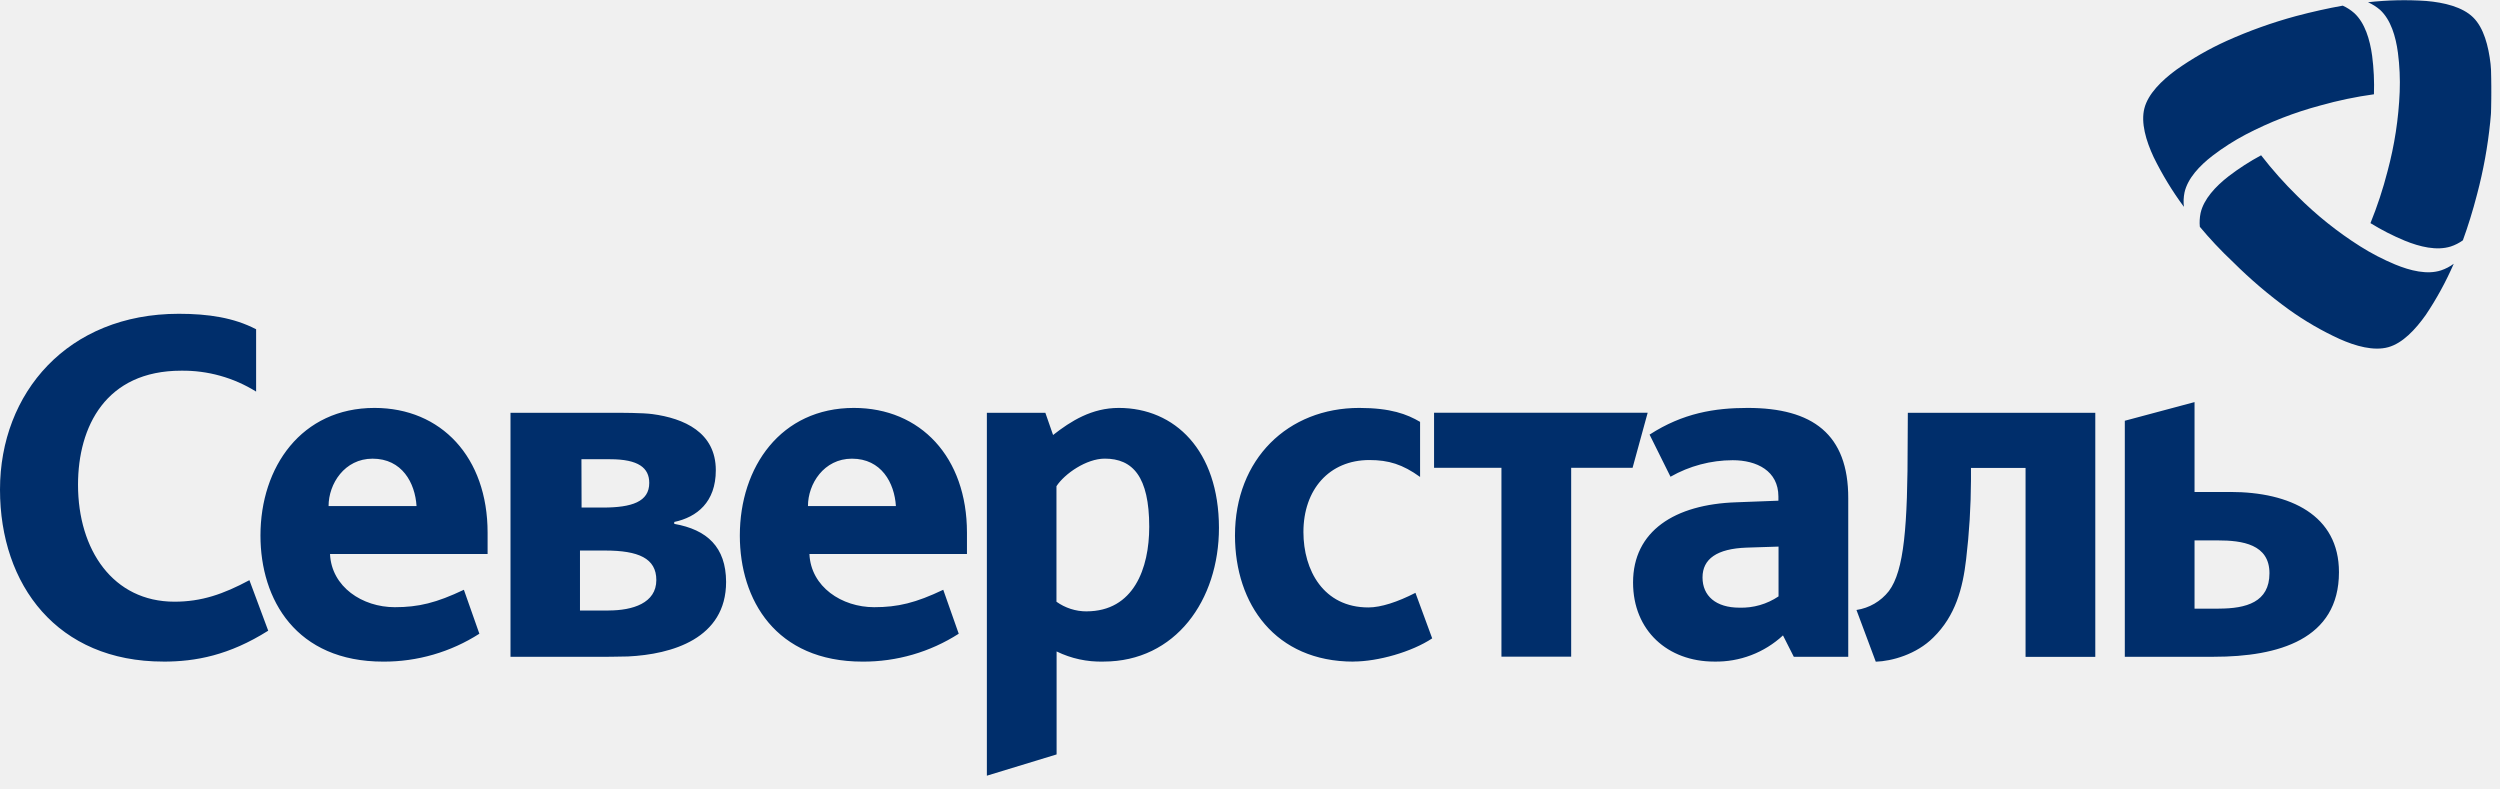
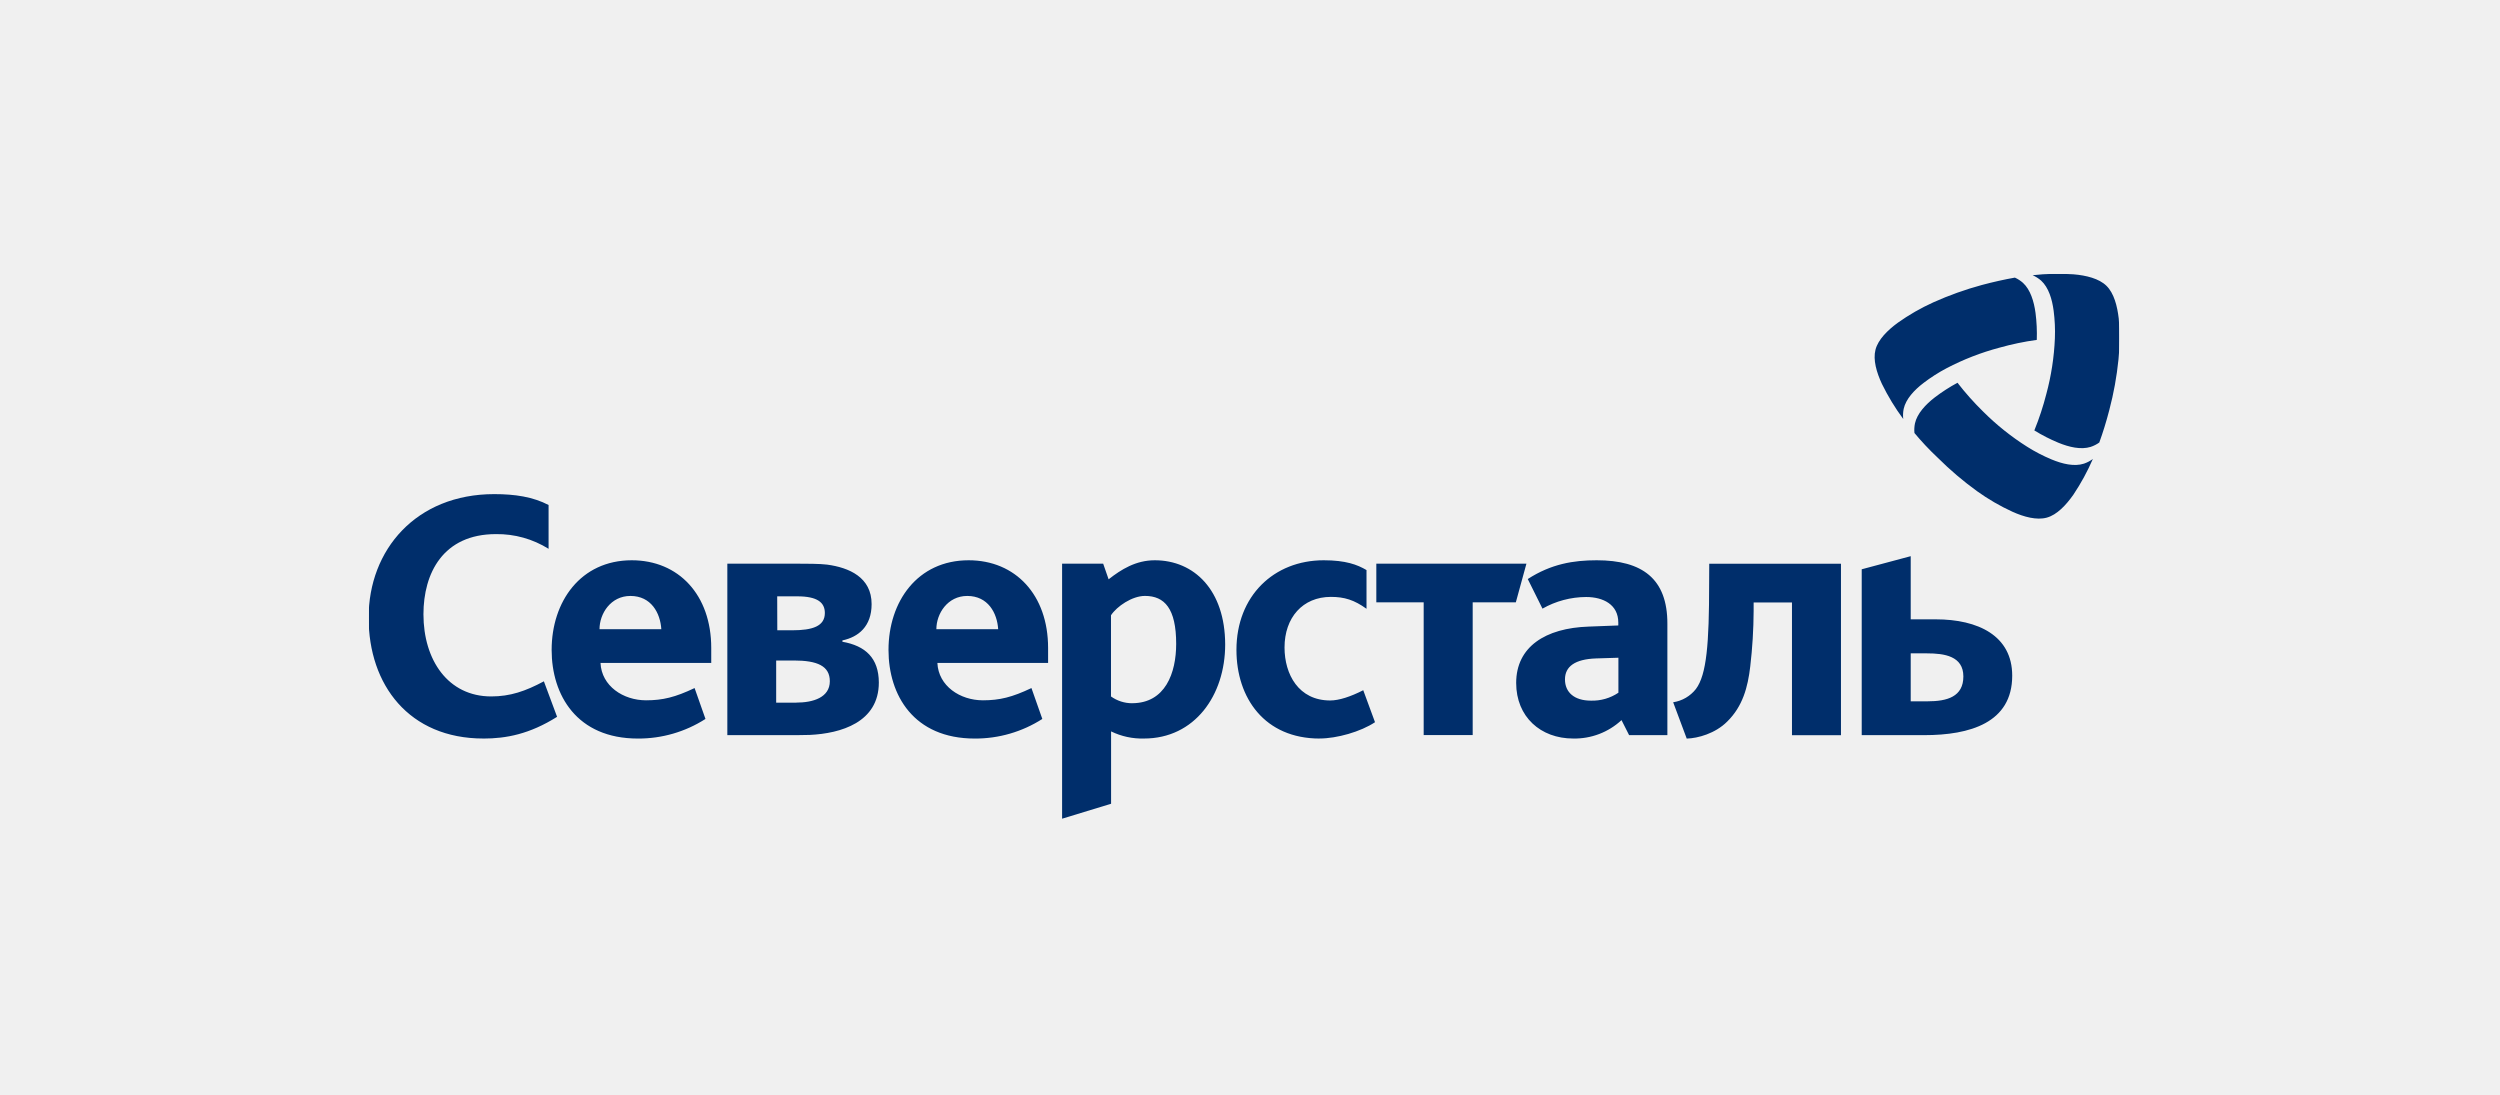
- <svg xmlns="http://www.w3.org/2000/svg" width="130" height="41" viewBox="0 0 130 41" fill="none">
-   <g clip-path="url(#clip0_636_3286)">
-     <mask id="mask0_636_3286" style="mask-type:luminance" maskUnits="userSpaceOnUse" x="0" y="0" width="130" height="41">
-       <path d="M129.57 0H0V40.411H129.57V0Z" fill="white" />
+ <svg xmlns="http://www.w3.org/2000/svg" width="185" height="81" viewBox="0 0 185 81" fill="none">
+   <g clip-path="url(#clip0_636_3285)">
+     <mask id="mask0_636_3285" style="mask-type:luminance" maskUnits="userSpaceOnUse" x="27" y="20" width="130" height="41">
+       <path d="M156.848 20.249H27.277V60.66H156.848V20.249Z" fill="white" />
    </mask>
-     <g mask="url(#mask0_636_3286)">
-       <path d="M8.493 34.402C2.989 34.402 0 30.432 0 25.457C0 20.43 3.519 16.317 9.296 16.317C10.83 16.317 12.163 16.518 13.318 17.122V20.363C12.15 19.635 10.799 19.258 9.423 19.276C5.504 19.276 4.057 22.176 4.057 25.207C4.057 28.599 5.881 31.288 9.072 31.288C10.479 31.288 11.61 30.898 12.969 30.169L13.947 32.796C11.912 34.078 10.176 34.404 8.493 34.404V34.402ZM70.384 34.404C66.314 34.404 64.219 31.415 64.219 27.845C64.219 23.857 66.984 21.212 70.679 21.212C72.311 21.212 73.166 21.538 73.844 21.937V24.801C72.938 24.148 72.212 23.922 71.207 23.922C69.12 23.922 67.778 25.456 67.778 27.666C67.778 29.651 68.819 31.587 71.156 31.587C71.808 31.587 72.673 31.304 73.603 30.827L74.474 33.195C73.416 33.898 71.657 34.4 70.376 34.4L70.384 34.404ZM81.701 24.324V34.148H78.075V24.326H74.571V21.462H85.679L84.894 24.326L81.701 24.324ZM99.199 22.943C99.199 27.365 99.018 29.676 98.22 30.738C97.805 31.268 97.202 31.619 96.536 31.719L97.54 34.408C98.371 34.382 99.652 34.031 100.532 33.151C101.688 32.02 102.064 30.588 102.239 29.08C102.401 27.712 102.485 26.336 102.491 24.959V24.332H105.329V34.156H108.955V21.465H99.207L99.199 22.943ZM58.177 21.212C56.77 21.212 55.69 21.892 54.76 22.62L54.358 21.464H51.317V40.336L54.943 39.23V33.875C55.701 34.245 56.538 34.426 57.381 34.402C61.125 34.402 63.386 31.212 63.386 27.443C63.378 23.422 61.094 21.212 58.177 21.212ZM56.495 31.792C55.936 31.791 55.391 31.615 54.936 31.29V25.282C55.364 24.629 56.495 23.849 57.448 23.849C58.899 23.849 59.76 24.779 59.76 27.394C59.76 29.551 58.957 31.79 56.495 31.79V31.792ZM90.88 21.212C89.17 21.212 87.515 21.476 85.778 22.6L86.866 24.79C87.852 24.229 88.966 23.933 90.1 23.931C91.355 23.931 92.477 24.486 92.477 25.82V26.036L90.284 26.119C87.082 26.226 84.919 27.615 84.919 30.289C84.919 32.801 86.732 34.402 89.136 34.402C90.46 34.43 91.743 33.942 92.715 33.041L93.277 34.152H96.109V25.911C96.116 22.571 94.246 21.212 90.88 21.212ZM92.484 31.012C91.885 31.415 91.175 31.62 90.454 31.599C89.223 31.599 88.531 30.985 88.531 30.026C88.531 29.067 89.277 28.53 90.828 28.476L92.484 28.423V31.012ZM115.976 25.584H114.116V20.909L110.49 21.879V34.152H115.118C118.484 34.152 121.626 33.246 121.626 29.754C121.63 26.79 119.092 25.582 115.976 25.582V25.584ZM115.372 31.65H114.116V28.101H115.323C116.603 28.101 118.012 28.302 118.012 29.808C118.012 31.315 116.804 31.648 115.372 31.648V31.65ZM35.061 27.243V27.142C36.241 26.891 37.222 26.112 37.222 24.453C37.222 22.474 35.56 21.752 33.926 21.533C33.426 21.465 32.329 21.464 31.718 21.464H26.546V34.154H30.897C31.377 34.154 32.093 34.154 32.652 34.136C34.936 34.027 37.757 33.211 37.757 30.258C37.75 28.447 36.769 27.542 35.061 27.241V27.243ZM30.235 23.88H31.725C33.207 23.88 33.761 24.334 33.761 25.113C33.761 26.092 32.855 26.393 31.348 26.393H30.242L30.235 23.88ZM31.642 31.746H30.159V28.628H31.466C33.199 28.628 34.129 29.031 34.129 30.162C34.129 31.364 32.898 31.745 31.642 31.745V31.746ZM25.355 27.696C25.355 23.775 22.942 21.212 19.474 21.212C15.68 21.212 13.544 24.277 13.544 27.847C13.544 31.188 15.404 34.404 19.927 34.404C21.699 34.413 23.435 33.909 24.927 32.954L24.122 30.668C22.69 31.348 21.765 31.574 20.529 31.574C18.845 31.574 17.237 30.519 17.161 28.809H25.355V27.696ZM17.086 26.315C17.086 25.158 17.917 23.851 19.372 23.851C20.908 23.851 21.584 25.108 21.66 26.315H17.086ZM50.282 27.696C50.282 23.775 47.869 21.212 44.401 21.212C40.607 21.212 38.471 24.277 38.471 27.847C38.471 31.188 40.331 34.404 44.854 34.404C46.626 34.413 48.362 33.91 49.854 32.954L49.049 30.668C47.619 31.348 46.693 31.574 45.456 31.574C43.774 31.574 42.166 30.519 42.09 28.809H50.282V27.696ZM42.014 26.315C42.014 25.158 42.844 23.851 44.3 23.851C45.833 23.851 46.511 25.108 46.587 26.315H42.014Z" fill="#002E6B" />
-       <path d="M128.069 12.497C127.875 12.636 127.662 12.745 127.435 12.819C126.71 13.046 125.836 12.838 125.042 12.513C124.426 12.257 123.831 11.953 123.264 11.603C123.62 10.725 123.917 9.824 124.152 8.905C124.514 7.558 124.727 6.175 124.784 4.781C124.811 4.1 124.78 3.418 124.692 2.742C124.58 1.891 124.321 1.027 123.766 0.515C123.577 0.352 123.365 0.218 123.137 0.117C124.142 0.003 125.155 -0.019 126.164 0.05C127.098 0.129 128.048 0.36 128.602 0.903C129.157 1.447 129.402 2.395 129.509 3.324C129.601 4.329 129.595 5.341 129.491 6.346C129.363 7.613 129.135 8.867 128.809 10.098C128.588 10.958 128.33 11.784 128.069 12.497ZM114.391 11.793C114.369 11.555 114.382 11.315 114.43 11.081C114.591 10.356 115.212 9.689 115.891 9.163C116.423 8.756 116.986 8.393 117.577 8.075C118.158 8.825 118.79 9.535 119.468 10.2C120.455 11.188 121.55 12.063 122.731 12.81C123.308 13.174 123.914 13.489 124.543 13.751C125.335 14.079 126.215 14.295 126.934 14.059C127.171 13.98 127.394 13.864 127.595 13.715C127.192 14.642 126.707 15.531 126.144 16.371C125.6 17.14 124.935 17.848 124.187 18.055C123.437 18.262 122.495 18.003 121.648 17.622C120.727 17.2 119.848 16.69 119.025 16.099C117.995 15.354 117.025 14.529 116.124 13.632C115.463 13.012 114.881 12.381 114.391 11.793ZM121.824 0.294C122.042 0.393 122.244 0.523 122.423 0.682C122.976 1.19 123.237 2.058 123.352 2.908C123.437 3.57 123.468 4.237 123.445 4.903C122.506 5.032 121.578 5.226 120.666 5.483C119.317 5.842 118.013 6.349 116.777 6.995C116.174 7.313 115.598 7.681 115.056 8.095C114.377 8.617 113.757 9.275 113.594 10.011C113.544 10.257 113.534 10.508 113.563 10.756C112.961 9.943 112.434 9.076 111.989 8.168C111.592 7.317 111.315 6.38 111.509 5.63C111.703 4.879 112.403 4.19 113.158 3.635C113.985 3.048 114.866 2.543 115.789 2.125C116.951 1.603 118.151 1.174 119.38 0.84C120.227 0.615 121.065 0.428 121.824 0.294Z" fill="#002E6B" />
+     <g mask="url(#mask0_636_3285)">
+       <path d="M35.771 54.651C30.267 54.651 27.277 50.681 27.277 45.706C27.277 40.679 30.796 36.565 36.574 36.565C38.108 36.565 39.44 36.767 40.595 37.37V40.612C39.428 39.884 38.076 39.506 36.701 39.524C32.781 39.524 31.335 42.425 31.335 45.456C31.335 48.848 33.158 51.536 36.349 51.536C37.756 51.536 38.887 51.147 40.247 50.418L41.224 53.044C39.19 54.326 37.453 54.653 35.771 54.653V54.651ZM97.661 54.653C93.591 54.653 91.497 51.663 91.497 48.093C91.497 44.105 94.261 41.46 97.956 41.46C99.588 41.46 100.444 41.786 101.122 42.185V45.05C100.215 44.397 99.49 44.17 98.484 44.17C96.397 44.17 95.055 45.704 95.055 47.914C95.055 49.899 96.096 51.835 98.433 51.835C99.086 51.835 99.95 51.553 100.88 51.076L101.751 53.443C100.694 54.147 98.935 54.649 97.653 54.649L97.661 54.653ZM108.979 44.573V54.397H105.352V44.575H101.848V41.71H112.956L112.171 44.575L108.979 44.573ZM126.476 43.191C126.476 47.613 126.295 49.925 125.497 50.987C125.082 51.516 124.479 51.867 123.814 51.968L124.818 54.656C125.648 54.631 126.93 54.279 127.809 53.4C128.966 52.269 129.341 50.837 129.517 49.328C129.678 47.96 129.762 46.585 129.769 45.208V44.58H132.606V54.404H136.232V41.714H126.484L126.476 43.191ZM85.455 41.46C84.048 41.46 82.967 42.14 82.037 42.869L81.635 41.712H78.595V60.584L82.22 59.478V54.123C82.979 54.494 83.815 54.675 84.659 54.651C88.402 54.651 90.663 51.46 90.663 47.691C90.656 43.67 88.371 41.46 85.455 41.46ZM83.772 52.04C83.213 52.039 82.668 51.864 82.213 51.538V45.53C82.641 44.877 83.772 44.098 84.726 44.098C86.176 44.098 87.037 45.028 87.037 47.642C87.037 49.8 86.234 52.038 83.772 52.038V52.04ZM118.157 41.46C116.447 41.46 114.793 41.725 113.055 42.849L114.143 45.039C115.129 44.478 116.243 44.182 117.378 44.179C118.632 44.179 119.754 44.734 119.754 46.069V46.284L117.561 46.368C114.359 46.475 112.197 47.863 112.197 50.537C112.197 53.05 114.009 54.651 116.413 54.651C117.737 54.679 119.021 54.191 119.992 53.289L120.554 54.401H123.386V46.159C123.393 42.82 121.524 41.46 118.157 41.46ZM119.762 51.261C119.163 51.664 118.453 51.869 117.731 51.848C116.5 51.848 115.808 51.233 115.808 50.275C115.808 49.316 116.555 48.779 118.105 48.724L119.762 48.672V51.261ZM143.253 45.833H141.393V41.157L137.767 42.127V54.401H142.395C145.762 54.401 148.904 53.494 148.904 50.002C148.907 47.038 146.369 45.831 143.253 45.831V45.833ZM142.649 51.899H141.393V48.349H142.6C143.88 48.349 145.289 48.55 145.289 50.057C145.289 51.563 144.081 51.897 142.649 51.897V51.899ZM62.339 47.492V47.39C63.519 47.14 64.499 46.36 64.499 44.702C64.499 42.722 62.837 42.001 61.204 41.781C60.703 41.714 59.606 41.712 58.995 41.712H53.823V54.402H58.174C58.655 54.402 59.371 54.402 59.929 54.384C62.213 54.276 65.034 53.46 65.034 50.507C65.027 48.696 64.046 47.791 62.339 47.49V47.492ZM57.513 44.129H59.003C60.484 44.129 61.039 44.582 61.039 45.361C61.039 46.34 60.132 46.641 58.626 46.641H57.52L57.513 44.129ZM58.919 51.995H57.437V48.877H58.744C60.477 48.877 61.407 49.279 61.407 50.41C61.407 51.612 60.176 51.993 58.919 51.993V51.995ZM52.632 47.945C52.632 44.024 50.219 41.46 46.751 41.46C42.957 41.46 40.821 44.526 40.821 48.095C40.821 51.437 42.681 54.653 47.205 54.653C48.976 54.662 50.713 54.158 52.205 53.202L51.4 50.916C49.967 51.596 49.043 51.823 47.806 51.823C46.122 51.823 44.514 50.768 44.438 49.058H52.632V47.945ZM44.364 46.563C44.364 45.407 45.194 44.1 46.65 44.1C48.185 44.1 48.861 45.356 48.938 46.563H44.364ZM77.559 47.945C77.559 44.024 75.147 41.46 71.678 41.46C67.884 41.46 65.749 44.526 65.749 48.095C65.749 51.437 67.609 54.653 72.132 54.653C73.903 54.662 75.64 54.158 77.132 53.202L76.327 50.916C74.896 51.596 73.97 51.823 72.734 51.823C71.051 51.823 69.443 50.768 69.367 49.058H77.559V47.945ZM69.291 46.563C69.291 45.407 70.121 44.1 71.577 44.1C73.111 44.1 73.789 45.356 73.865 46.563H69.291Z" fill="#002E6B" />
+       <path d="M155.347 32.746C155.153 32.885 154.939 32.994 154.712 33.069C153.987 33.295 153.113 33.087 152.32 32.762C151.703 32.506 151.109 32.202 150.541 31.852C150.897 30.974 151.194 30.073 151.429 29.154C151.792 27.807 152.004 26.424 152.062 25.03C152.089 24.349 152.057 23.667 151.969 22.991C151.857 22.14 151.598 21.276 151.043 20.765C150.854 20.602 150.642 20.467 150.414 20.366C151.419 20.252 152.432 20.23 153.441 20.299C154.375 20.378 155.325 20.609 155.88 21.152C156.434 21.696 156.679 22.644 156.787 23.573C156.878 24.578 156.872 25.59 156.768 26.595C156.64 27.862 156.413 29.116 156.087 30.347C155.865 31.207 155.608 32.033 155.347 32.746ZM141.669 32.042C141.646 31.804 141.659 31.564 141.707 31.33C141.868 30.605 142.49 29.938 143.168 29.412C143.7 29.005 144.264 28.642 144.854 28.324C145.435 29.074 146.067 29.784 146.745 30.449C147.733 31.437 148.827 32.312 150.008 33.059C150.585 33.423 151.191 33.738 151.821 34C152.613 34.328 153.492 34.544 154.212 34.309C154.449 34.229 154.671 34.112 154.872 33.964C154.47 34.891 153.984 35.78 153.422 36.62C152.878 37.389 152.212 38.097 151.464 38.304C150.715 38.511 149.772 38.252 148.926 37.871C148.004 37.449 147.125 36.939 146.302 36.348C145.272 35.603 144.302 34.778 143.402 33.881C142.74 33.261 142.158 32.63 141.669 32.042ZM149.102 20.543C149.32 20.642 149.521 20.772 149.7 20.931C150.253 21.439 150.514 22.307 150.629 23.157C150.714 23.819 150.745 24.485 150.722 25.152C149.783 25.281 148.855 25.475 147.943 25.732C146.595 26.091 145.291 26.598 144.055 27.244C143.451 27.562 142.876 27.93 142.334 28.344C141.654 28.866 141.034 29.524 140.871 30.26C140.822 30.506 140.812 30.757 140.84 31.005C140.238 30.192 139.712 29.325 139.266 28.417C138.869 27.566 138.592 26.629 138.786 25.879C138.98 25.128 139.68 24.439 140.436 23.884C141.262 23.297 142.143 22.792 143.066 22.374C144.228 21.852 145.429 21.423 146.658 21.089C147.504 20.864 148.342 20.677 149.102 20.543Z" fill="#002E6B" />
    </g>
  </g>
  <defs>
-     <clipPath id="clip0_636_3286">
-       <rect width="129.57" height="40.411" fill="white" />
+     <clipPath id="clip0_636_3285">
+       <rect width="129.57" height="40.411" fill="white" transform="translate(27.2773 20.249)" />
    </clipPath>
  </defs>
</svg>
